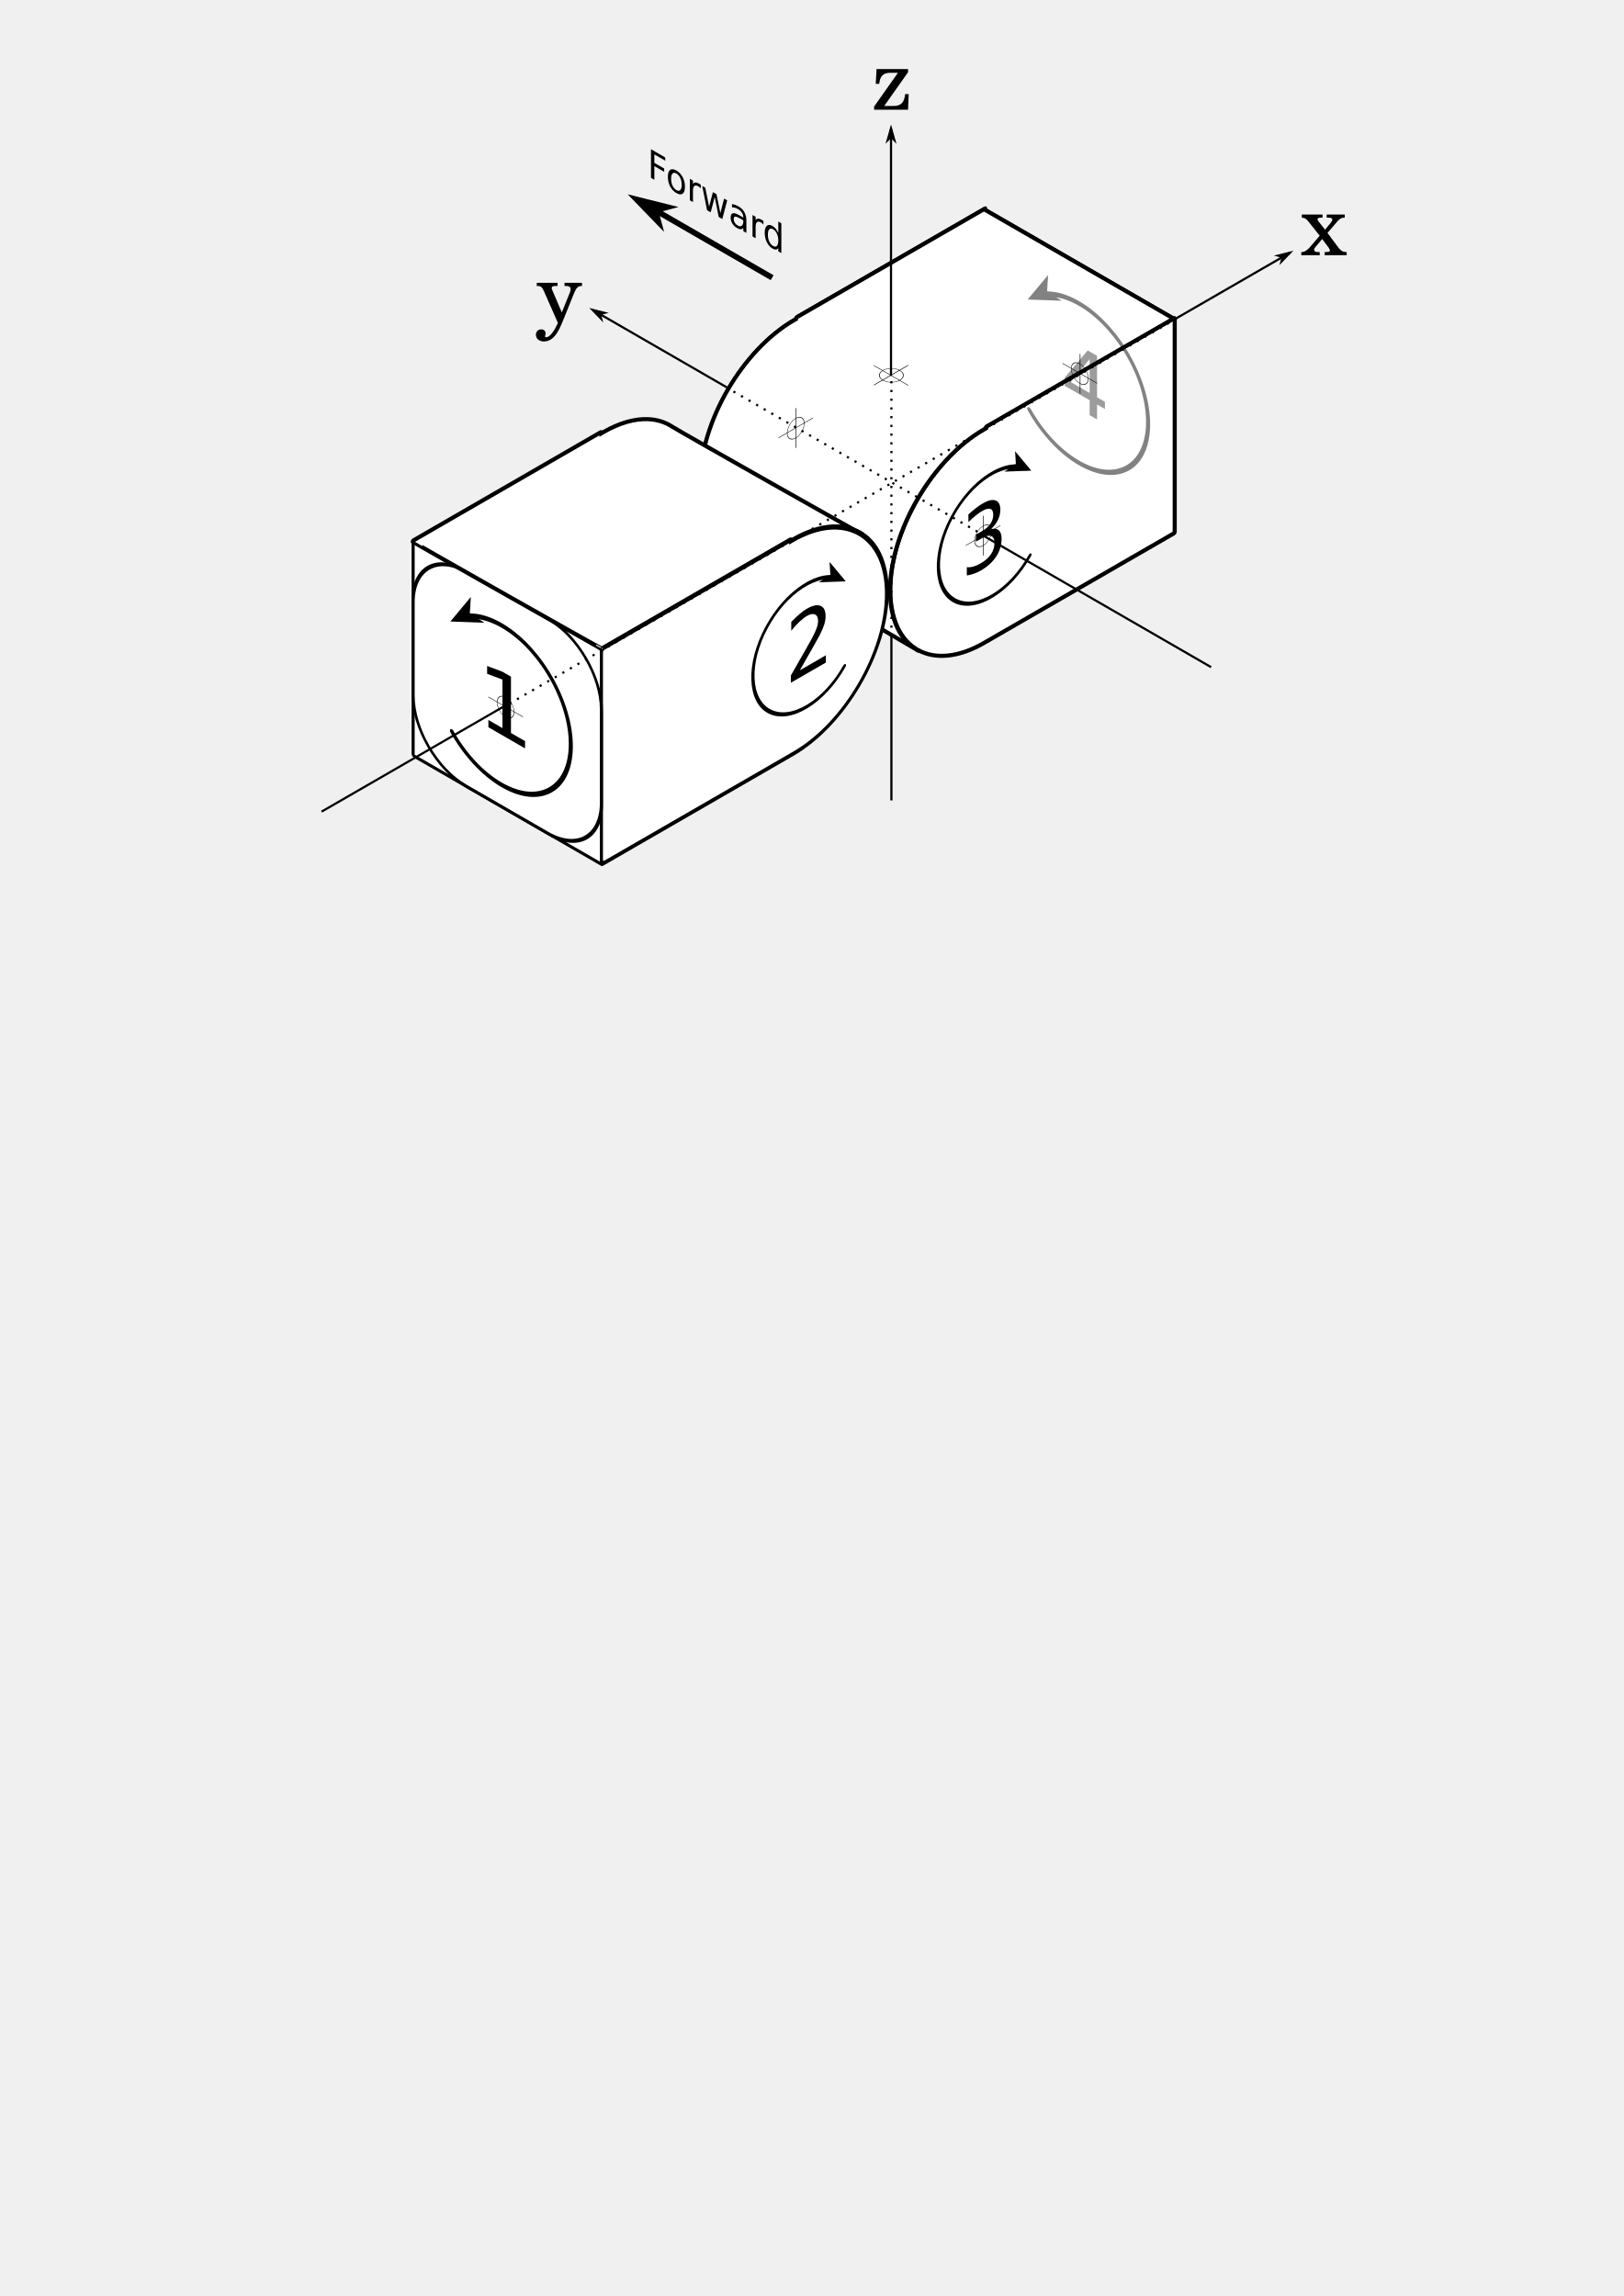
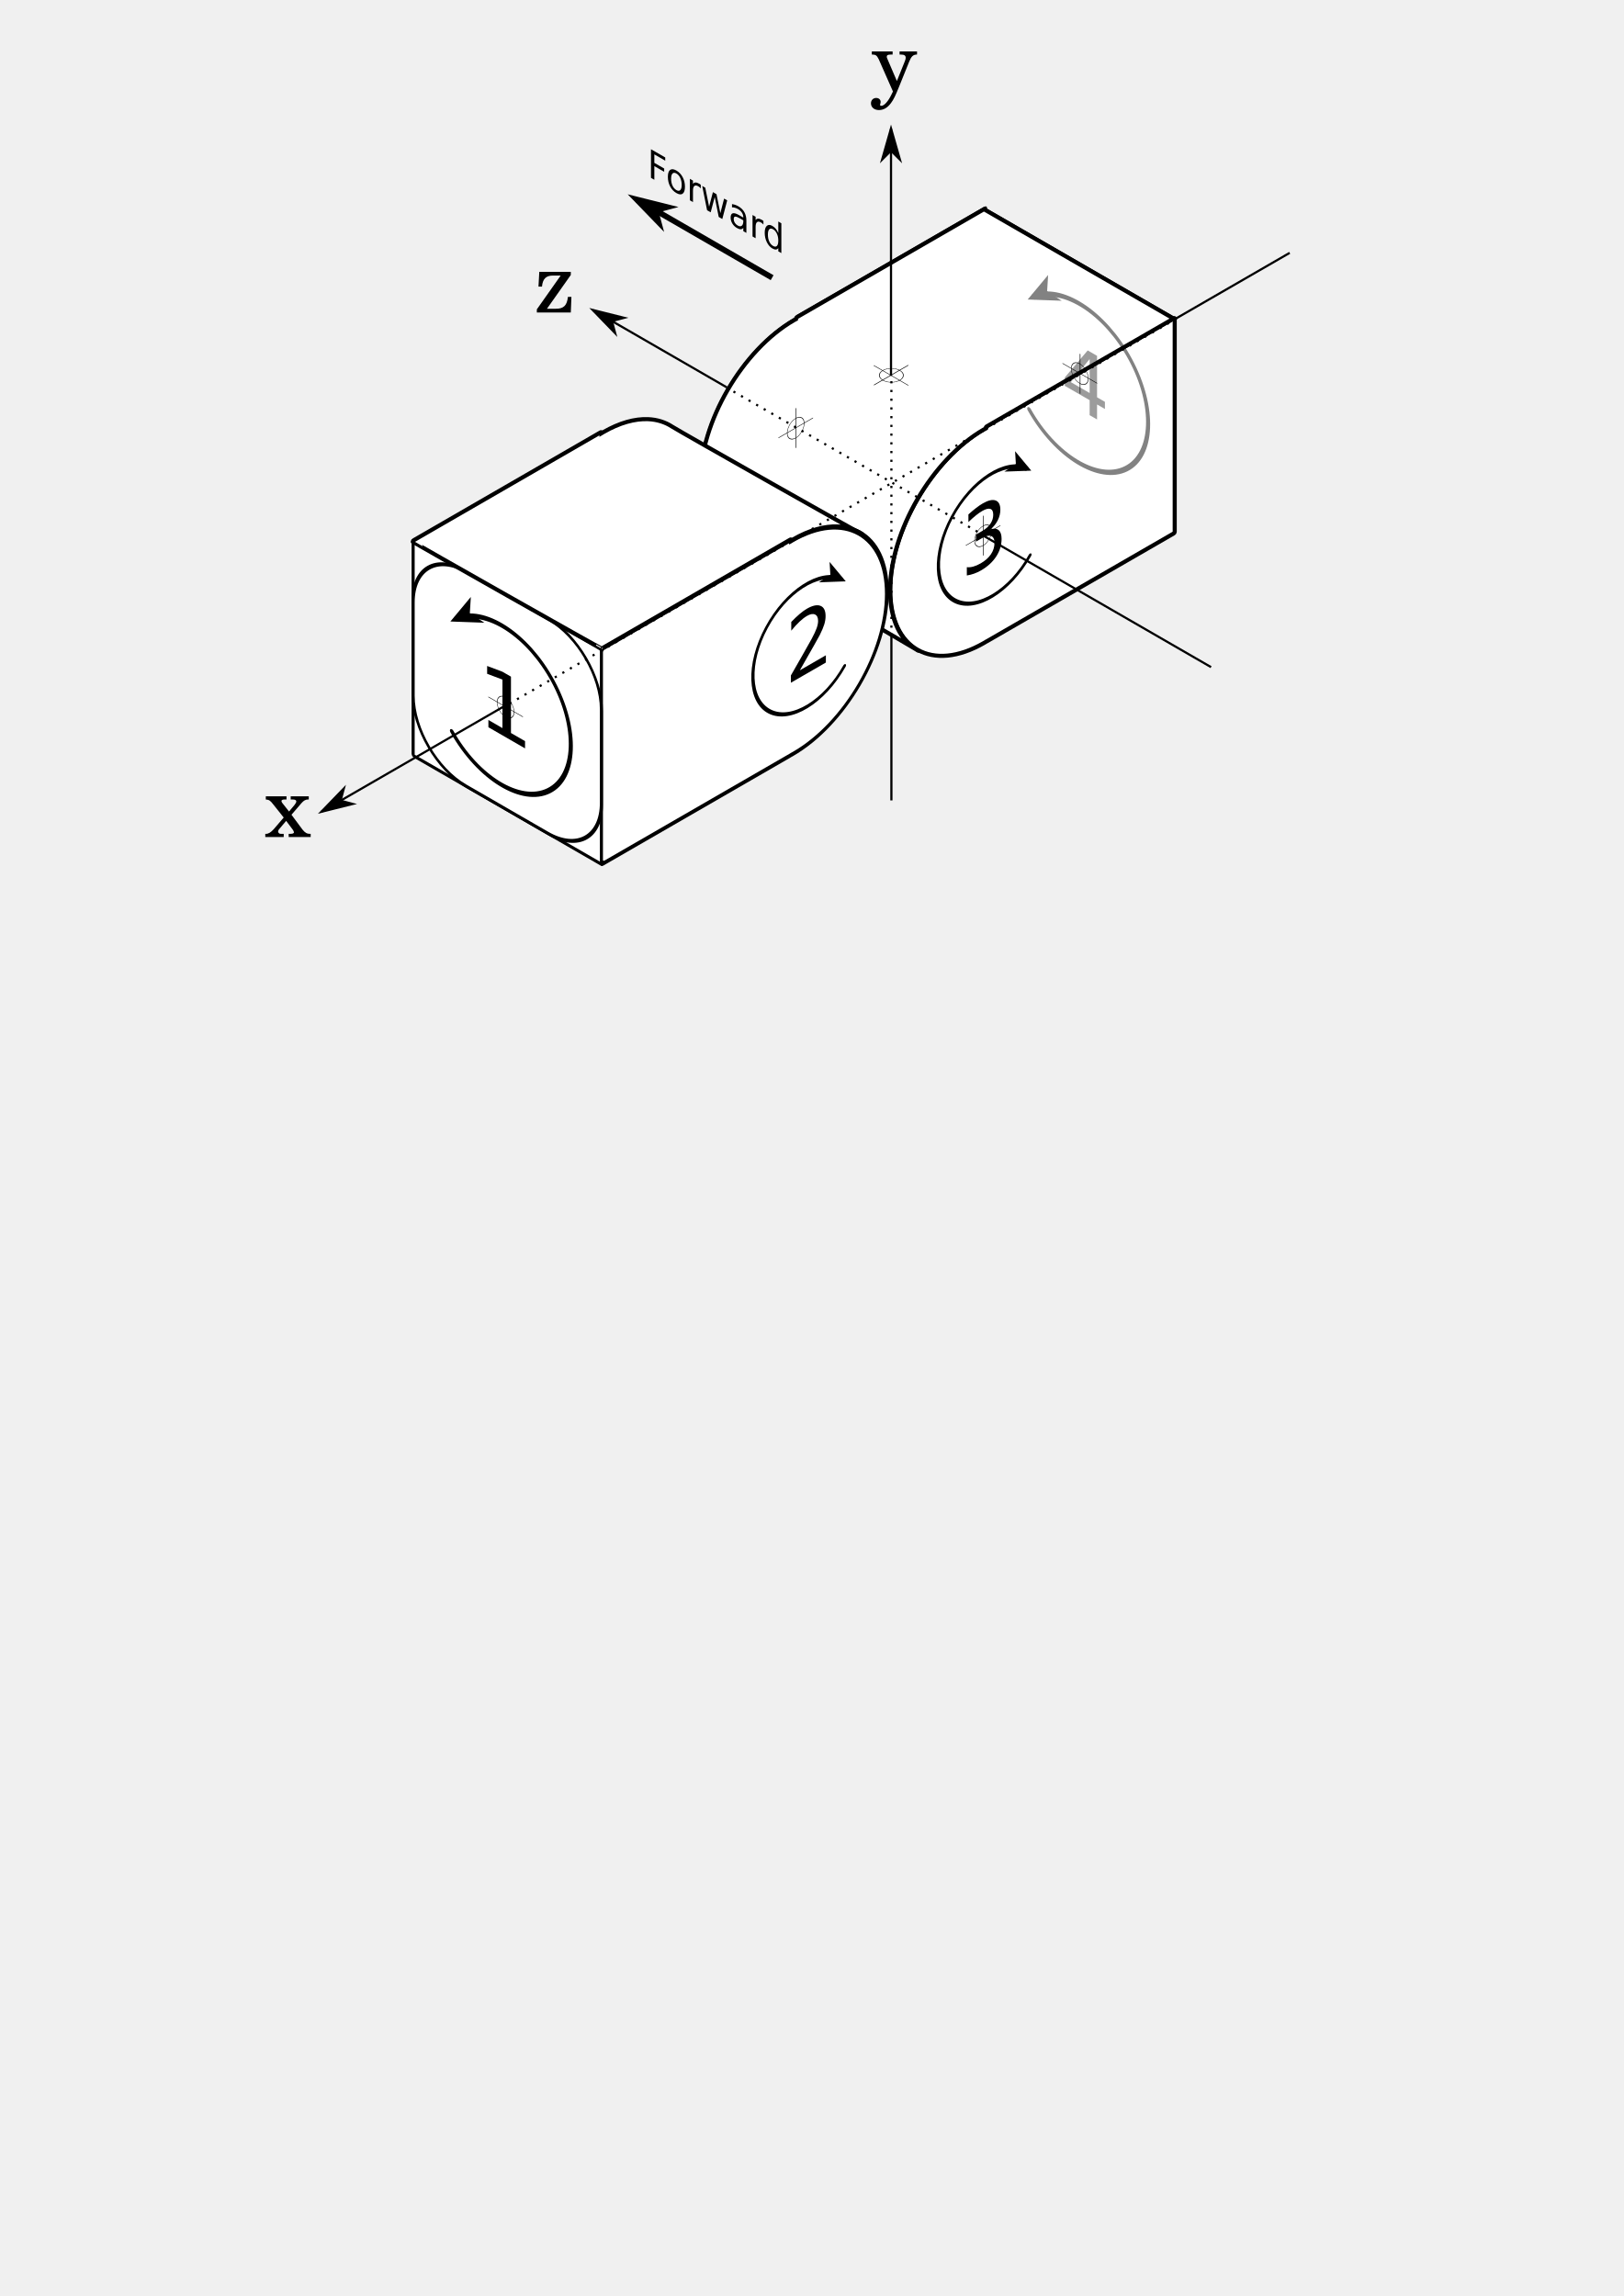
<svg xmlns="http://www.w3.org/2000/svg" width="744.094" height="1052.362" id="svg6464" version="1.1">
  <defs id="defs6466">
    <marker orient="auto" refY="0.0" refX="0.0" id="Arrow1Mend" style="overflow:visible;">
      <path id="path3907" d="M 0.0,0.0 L 5.0,-5.0 L -12.5,0.0 L 5.0,5.0 L 0.0,0.0 z " style="fill-rule:evenodd;stroke:#000000;stroke-width:1.0pt;marker-start:none;" transform="scale(0.4) rotate(180) translate(10,0)" />
    </marker>
    <marker orient="auto" refY="0" refX="0" id="Arrow1Lstart-8" style="overflow:visible">
      <path id="path3898-8" d="M 0,0 5,-5 -12.5,0 5,5 0,0 z" style="fill-rule:evenodd;stroke:#000000;stroke-width:1pt;marker-start:none" transform="matrix(0.8,0,0,0.8,10,0)" />
    </marker>
    <marker orient="auto" refY="0" refX="0" id="marker6432" style="overflow:visible">
      <path id="path6434" d="M 0,0 5,-5 -12.5,0 5,5 0,0 z" style="fill-rule:evenodd;stroke:#000000;stroke-width:1pt;marker-start:none" transform="matrix(0.8,0,0,0.8,10,0)" />
    </marker>
    <marker orient="auto" refY="0" refX="0" id="Arrow1Lend" style="overflow:visible">
      <path id="path3901" d="M 0,0 5,-5 -12.5,0 5,5 0,0 z" style="fill-rule:evenodd;stroke:#000000;stroke-width:1pt;marker-start:none" transform="matrix(-0.8,0,0,-0.8,-10,0)" />
    </marker>
    <marker orient="auto" refY="0" refX="0" id="marker6438" style="overflow:visible">
      <path id="path6440" d="M 0,0 5,-5 -12.5,0 5,5 0,0 z" style="fill-rule:evenodd;stroke:#000000;stroke-width:1pt;marker-start:none" transform="matrix(-0.8,0,0,-0.8,-10,0)" />
    </marker>
    <marker orient="auto" refY="0" refX="0" id="Arrow1Lend-9" style="overflow:visible">
      <path id="path3901-9" d="M 0,0 5,-5 -12.5,0 5,5 0,0 z" style="fill-rule:evenodd;stroke:#000000;stroke-width:1pt;marker-start:none" transform="matrix(-0.8,0,0,-0.8,-10,0)" />
    </marker>
    <marker orient="auto" refY="0" refX="0" id="Arrow1Mend-4" style="overflow:visible">
      <path id="path3907-7" d="M 0,0 5,-5 -12.5,0 5,5 0,0 z" style="fill-rule:evenodd;stroke:#000000;stroke-width:1pt;marker-start:none" transform="matrix(-0.4,0,0,-0.4,-4,0)" />
    </marker>
    <marker orient="auto" refY="0" refX="0" id="Arrow1Lend-3" style="overflow:visible">
      <path id="path3901-6" d="M 0,0 5,-5 -12.5,0 5,5 0,0 z" style="fill-rule:evenodd;stroke:#000000;stroke-width:1pt;marker-start:none" transform="matrix(-0.8,0,0,-0.8,-10,0)" />
    </marker>
    <marker orient="auto" refY="0" refX="0" id="Arrow1Lend-2" style="overflow:visible">
      <path id="path3901-1" d="M 0,0 5,-5 -12.5,0 5,5 0,0 z" style="fill-rule:evenodd;stroke:#000000;stroke-width:1pt;marker-start:none" transform="matrix(-0.8,0,0,-0.8,-10,0)" />
    </marker>
    <marker orient="auto" refY="0" refX="0" id="Arrow1Mend-4-7" style="overflow:visible">
      <path id="path3907-7-2" d="M 0,0 5,-5 -12.5,0 5,5 0,0 z" style="fill-rule:evenodd;stroke:#000000;stroke-width:1pt;marker-start:none" transform="matrix(-0.4,0,0,-0.4,-4,0)" />
    </marker>
  </defs>
  <g id="layer1">
    <rect style="fill:#ffffff;fill-opacity:1;fill-rule:nonzero;stroke:#000000;stroke-width:1.62;stroke-linecap:round;stroke-linejoin:miter;stroke-miterlimit:4;stroke-opacity:1;stroke-dasharray:none;stroke-dashoffset:0" id="rect3652-9-5-5" width="99.637" height="98.39" x="-620.83" y="-164.668" ry="0.332" transform="matrix(-0.8660264,-0.4999983,0,1,0,0)" />
    <path style="fill:#ffffff;fill-opacity:1;fill-rule:nonzero;stroke:#000000;stroke-width:1.873;stroke-linecap:round;stroke-linejoin:miter;stroke-miterlimit:4;stroke-opacity:1;stroke-dasharray:none;stroke-dashoffset:0" d="m 452.197,195.343 c -0.2,0.116 -0.356,0.384 -0.356,0.612 l 0,0.25 c -0.292,0.161 -0.584,0.306 -0.877,0.475 -23.733,13.702 -42.973,46.749 -42.973,73.81 0,27.061 19.24,37.892 42.973,24.19 0.366,-0.211 0.732,-0.444 1.096,-0.664 0.043,-0.004 0.087,-0.019 0.137,-0.048 l 85.754,-49.51 c 0.2,-0.116 0.384,-0.431 0.384,-0.659 l 0,-97.781 c 0,-0.228 -0.184,-0.3 -0.384,-0.185 L 452.197,195.343 z" id="rect2830-6-4-6-50-0" />
    <g id="g4098-5-5-7" transform="matrix(-1,0.5773476,0,1,-49.86453,205.2859)">
      <path id="rect2830-6-4-6-5-3-8" d="m -415.145,179.624 c 0.2,0 0.356,0.178 0.356,0.406 l 0,0.25 c 0.292,-0.007 0.584,-0.031 0.877,-0.031 23.733,0 42.973,21.939 42.973,49 0,27.061 -19.24,49 -42.973,49 -0.366,0 -0.732,-0.021 -1.096,-0.031 -0.043,0.021 -0.087,0.031 -0.137,0.031 l -85.754,0 c -0.2,0 -0.384,-0.209 -0.384,-0.438 l 0,-97.781 c 0,-0.228 0.184,-0.406 0.384,-0.406 l 85.754,0 z" style="fill:#ffffff;fill-opacity:1;fill-rule:nonzero;stroke:#000000;stroke-width:1.873;stroke-linecap:round;stroke-linejoin:miter;stroke-miterlimit:4;stroke-opacity:1;stroke-dasharray:none;stroke-dashoffset:0" />
      <path transform="matrix(0.877,0,0,1,-649.4635,-554.1955)" d="m 238.641,782.462 c 0,13.053 -10.582,23.635 -23.635,23.635 -13.053,0 -23.635,-10.582 -23.635,-23.635 0,-13.053 10.582,-23.635 23.635,-23.635 13.053,0 23.635,10.582 23.635,23.635 z" id="path3733-8-7-7-8" style="fill:#ffffff;fill-opacity:1;fill-rule:nonzero;stroke:#000000;stroke-width:2;stroke-linecap:round;stroke-linejoin:miter;stroke-miterlimit:4;stroke-opacity:1;stroke-dasharray:none;stroke-dashoffset:0" />
    </g>
    <path id="rect2830-6-4-6-5-9-0-6" style="fill:#ffffff;fill-opacity:1;fill-rule:nonzero;stroke:#000000;stroke-width:1.873;stroke-linecap:round;stroke-linejoin:miter;stroke-miterlimit:4;stroke-opacity:1;stroke-dasharray:none;stroke-dashoffset:0" d="m 537.811,146.015 -86.906,-50.125 -85.75,49.5 c -0.2,0.116 -0.375,0.397 -0.375,0.625 l 0,0.25 c -0.292,0.161 -0.582,0.3 -0.875,0.469 -23.733,13.702 -42.969,46.751 -42.969,73.812 0,14.111 5.253,23.799 13.625,27.906 8.372,4.108 93.5,53.933 85.781,49.531 -7.718,-4.402 -12.469,-13.839 -12.469,-27.312 0,-27.061 19.236,-60.111 42.969,-73.812 0.293,-0.169 0.583,-0.307 0.875,-0.469 l 0,-0.25 c 0,-0.228 0.144,-0.509 0.344,-0.625 l 85.75,-49.5 z" />
    <g id="g3046-0-4" transform="matrix(-0.877,0.5063338,0,1,-96.03656,380.3602)">
      <path id="rect2830-9-7-6-6" d="m -424.311,132.238 c 0,-0.228 -0.209,-0.406 -0.438,-0.406 l -97.781,0 0,-5e-5 c -0.228,0 -0.406,0.178 -0.406,0.406 l 0,0.25 c -0.333,-0.007 -0.666,-0.031 -1,-0.031 -27.061,0 -49,21.939 -49,49 0,27.061 21.939,49 49,49 0.418,0 0.835,-0.021 1.25,-0.031 0.049,0.021 0.099,0.031 0.156,0.031 l 97.781,0 c 0.228,0 0.438,-0.209 0.438,-0.438" style="fill:#ffffff;fill-opacity:1;fill-rule:nonzero;stroke:#000000;stroke-width:2;stroke-linecap:round;stroke-linejoin:miter;stroke-miterlimit:4;stroke-opacity:1;stroke-dasharray:none;stroke-dashoffset:0" />
    </g>
    <g id="g3808-8-3-6" transform="matrix(-0.877,-0.5063338,0,1,767.4399,208.5271)" style="stroke:#000000;stroke-opacity:1">
      <rect id="rect4040-5-0" ry="0.332" y="373.167" x="560.805" height="98.39" width="98.39" style="fill:#ffffff;fill-opacity:1;fill-rule:nonzero;stroke:#000000;stroke-width:1.61;stroke-linecap:round;stroke-linejoin:miter;stroke-miterlimit:4;stroke-opacity:1;stroke-dasharray:none;stroke-dashoffset:0" />
      <rect ry="27.779" y="373.167" x="560.805" height="98.39" width="98.39" id="rect3652-0-6-9-9" style="fill:#ffffff;fill-opacity:1;fill-rule:nonzero;stroke:#000000;stroke-width:1.61;stroke-linecap:round;stroke-linejoin:miter;stroke-miterlimit:4;stroke-opacity:1;stroke-dasharray:none;stroke-dashoffset:0" />
    </g>
    <path id="rect2830-9-7-9-7-9-7" style="fill:#ffffff;fill-opacity:1;stroke:#000000;stroke-width:1.873;stroke-linecap:round;stroke-linejoin:miter;stroke-miterlimit:4;stroke-opacity:1;stroke-dasharray:none;stroke-dashoffset:0" d="m 394.97,244.738 c 3.176,2.075 -83.75,-47.104 -86.927,-49.178 -3.176,-2.075 -6.892,-3.263 -11.031,-3.438 -6.089,-0.256 -13.084,1.656 -20.5,5.938 -0.293,0.169 -0.583,0.356 -0.875,0.531 l 0,-0.25 c 0,-0.228 -0.144,-0.334 -0.344,-0.219 l -85.75,49.531 c -0.2,0.116 -0.406,0.397 -0.406,0.625 0,0.228 86.927,49.407 86.927,49.178 0,-0.228 0.206,-0.509 0.406,-0.625 l 85.75,-49.531 c 0.2,-0.116 0.344,-0.009 0.344,0.219 l 0,0.25 c 0.292,-0.175 0.582,-0.362 0.875,-0.531 7.416,-4.282 14.411,-6.194 20.5,-5.938 4.139,0.174 7.855,1.363 11.031,3.438 z" />
    <text xml:space="preserve" style="font-size:37.224px;font-style:normal;font-weight:normal;line-height:125%;letter-spacing:0px;word-spacing:0px;fill:#000000;fill-opacity:1;stroke:none;font-family:Bitstream Vera Sans" x="386.747" y="485.936" id="text6541" transform="matrix(0.9305912,-0.5372746,0,1.074586,0,0)">
      <tspan id="tspan6543" x="386.747" y="485.936">2</tspan>
    </text>
    <g transform="matrix(0.9305912,0.5372746,0,1.074586,-1.855701,-456.1958)" style="font-size:37.224px;font-style:normal;font-weight:normal;line-height:125%;letter-spacing:0px;word-spacing:0px;fill:#000000;fill-opacity:0.39;stroke:none;font-family:Bitstream Vera Sans" id="text6549">
      <path d="m 538.588,308.395 -9.27,14.486 9.27,0 0,-14.486 m -0.963,-3.199 4.617,0 0,17.685 3.871,0 0,3.054 -3.871,0 0,6.398 -3.653,0 0,-6.398 -12.25,0 0,-3.544 11.287,-17.194" id="path7086" style="fill:#000000;fill-opacity:0.39" />
    </g>
    <path style="color:#000000;fill:none;stroke:#000000;stroke-width:5.351;stroke-linecap:round;stroke-linejoin:miter;stroke-miterlimit:4;stroke-opacity:1;stroke-dasharray:none;stroke-dashoffset:0;marker:none;marker-end:url(#Arrow1Mend);visibility:visible;display:inline;overflow:visible;enable-background:accumulate" id="path3125-7" d="m -533.945,738.495 a 88.442,88.442 0 1 1 -5.714,-127.941" transform="matrix(0.275503,-0.159061,0,0.3181328,534.0765,-14.55482)" />
    <path style="color:#000000;fill:none;stroke:#000000;stroke-width:5.351;stroke-linecap:round;stroke-linejoin:miter;stroke-miterlimit:4;stroke-opacity:1;stroke-dasharray:none;stroke-dashoffset:0;marker:none;marker-end:url(#Arrow1Mend);visibility:visible;display:inline;overflow:visible;enable-background:accumulate" id="path3125-7-8" d="m -533.945,738.495 a 88.442,88.442 0 1 1 -5.714,-127.941" transform="matrix(0.275503,-0.159061,0,0.3181328,619.0914,-65.29682)" />
    <path style="opacity:0.489;color:#000000;fill:none;stroke:#000000;stroke-width:5.202;stroke-linecap:round;stroke-linejoin:miter;stroke-miterlimit:4;stroke-opacity:1;stroke-dasharray:none;stroke-dashoffset:0;marker:none;marker-end:url(#Arrow1Mend-4);visibility:visible;display:inline;overflow:visible;enable-background:accumulate" id="path3125-4-1" d="m -533.945,738.495 a 88.442,88.442 0 1 1 -5.714,-127.941" transform="matrix(-0.3577739,-0.2065599,0,0.4131338,280.6454,-227.6154)" />
    <text xml:space="preserve" style="font-size:40px;font-style:normal;font-weight:normal;line-height:125%;letter-spacing:0px;word-spacing:0px;fill:#000000;fill-opacity:1;stroke:none;font-family:Bitstream Vera Sans" x="218.846" y="204.107" id="text3026" transform="matrix(1,0.5773476,0,1,0,0)">
      <tspan x="218.846" y="204.107" id="tspan3034">1</tspan>
    </text>
    <text xml:space="preserve" style="font-size:36.442px;font-style:normal;font-weight:normal;line-height:125%;letter-spacing:0px;word-spacing:0px;fill:#000000;fill-opacity:1;stroke:none;font-family:Bitstream Vera Sans" x="483.551" y="474.147" id="text3042" transform="matrix(0.9110434,-0.5259887,0,1.097643,0,0)">
      <tspan id="tspan3044" x="483.551" y="474.147">3</tspan>
    </text>
    <path style="color:#000000;fill:none;stroke:#000000;stroke-width:5.202;stroke-linecap:round;stroke-linejoin:miter;stroke-miterlimit:4;stroke-opacity:1;stroke-dasharray:none;stroke-dashoffset:0;marker:none;marker-end:url(#Arrow1Mend-4);visibility:visible;display:inline;overflow:visible;enable-background:accumulate" id="path3125-4-1-4" d="m -533.945,738.495 a 88.442,88.442 0 1 1 -5.714,-127.941" transform="matrix(-0.3577739,-0.2065599,0,0.4131338,16.08959,-80.03713)" />
    <path style="fill:none;stroke:#000000;stroke-width:1;stroke-linecap:butt;stroke-linejoin:miter;stroke-miterlimit:4;stroke-opacity:1;stroke-dasharray:1,3;stroke-dashoffset:0" d="M 451.441,245.713 333.911,178.173" id="path3884" />
    <path style="fill:none;stroke:#000000;stroke-width:1;stroke-linecap:butt;stroke-linejoin:miter;stroke-miterlimit:4;stroke-opacity:1;stroke-dasharray:1,3;stroke-dashoffset:0" d="M 233.472,322.508 538.148,146.603" id="path3906" />
    <path style="fill:none;stroke:#000000;stroke-width:1;stroke-linecap:butt;stroke-linejoin:miter;stroke-miterlimit:4;stroke-opacity:1;stroke-dasharray:1,3;stroke-dashoffset:0" d="m 408.501,291.702 0,-68.75 0,-50.439" id="path3904" />
    <g transform="matrix(0.2676944,-0.1545527,0,0.3091159,293.7091,225.6667)" id="g4004-6-2">
      <path transform="matrix(0.94311,0,0,0.94311,14.68204,-37.93366)" d="m 280.822,79.838 c 0,8.508 -6.897,15.405 -15.405,15.405 -8.508,0 -15.405,-6.897 -15.405,-15.405 0,-8.508 6.897,-15.405 15.405,-15.405 8.508,0 15.405,6.897 15.405,15.405 z" id="path3998-4-2" style="color:#000000;fill:none;stroke:#000000;stroke-width:1;stroke-linecap:round;stroke-linejoin:miter;stroke-miterlimit:4;stroke-opacity:1;stroke-dasharray:1, 1;stroke-dashoffset:0;marker:none;visibility:visible;display:inline;overflow:visible;enable-background:accumulate" />
      <path id="path4000-2-3" d="m 265.509,66.854 0,-58.93" style="fill:none;stroke:#000000;stroke-width:1.017px;stroke-linecap:butt;stroke-linejoin:miter;stroke-opacity:1" />
      <path id="path4002-3-2" d="m 235.426,36.937 59.276,0" style="fill:none;stroke:#000000;stroke-width:0.851px;stroke-linecap:butt;stroke-linejoin:miter;stroke-opacity:1" />
    </g>
    <g transform="matrix(0.2676944,0.1545527,0,0.3091159,423.8925,118.7329)" id="g4004-6-0">
      <path transform="matrix(0.94311,0,0,0.94311,14.68204,-37.93366)" d="m 280.822,79.838 c 0,8.508 -6.897,15.405 -15.405,15.405 -8.508,0 -15.405,-6.897 -15.405,-15.405 0,-8.508 6.897,-15.405 15.405,-15.405 8.508,0 15.405,6.897 15.405,15.405 z" id="path3998-4-23" style="color:#000000;fill:none;stroke:#000000;stroke-width:1;stroke-linecap:round;stroke-linejoin:miter;stroke-miterlimit:4;stroke-opacity:1;stroke-dasharray:1, 1;stroke-dashoffset:0;marker:none;visibility:visible;display:inline;overflow:visible;enable-background:accumulate" />
      <path id="path4000-2-9" d="m 265.509,66.854 0,-58.93" style="fill:none;stroke:#000000;stroke-width:1.017px;stroke-linecap:butt;stroke-linejoin:miter;stroke-opacity:1" />
      <path id="path4002-3-8" d="m 235.426,36.937 59.276,0" style="fill:none;stroke:#000000;stroke-width:0.851px;stroke-linecap:butt;stroke-linejoin:miter;stroke-opacity:1" />
    </g>
-     <path style="fill:none;stroke:#000000;stroke-width:1px;stroke-linecap:butt;stroke-linejoin:miter;stroke-opacity:1;marker-end:url(#Arrow1Mend-4-7)" d="m 408.323,172.238 0,-113.214" id="path4126" />
+     <path style="fill:none;stroke:#000000;stroke-width:1px;stroke-linecap:butt;stroke-linejoin:miter;stroke-opacity:1;marker-end:url(#Arrow1Lend-2)" d="m 408.323,172.238 0,-113.214" id="path4126" />
    <path style="fill:none;stroke:#000000;stroke-width:1px;stroke-linecap:butt;stroke-linejoin:miter;stroke-opacity:1" d="m 408.501,291.166 0,75.702" id="path4328" />
-     <path style="fill:none;stroke:#000000;stroke-width:1px;stroke-linecap:butt;stroke-linejoin:miter;stroke-opacity:1;marker-end:url(#Arrow1Mend-4-7)" d="m 538.664,146.129 52.365,-30.233" id="path4330" />
-     <path style="fill:none;stroke:#000000;stroke-width:1px;stroke-linecap:butt;stroke-linejoin:miter;stroke-opacity:1" d="M 232.966,322.595 147.365,372.017" id="path4532" />
-     <path style="fill:none;stroke:#000000;stroke-width:1px;stroke-linecap:butt;stroke-linejoin:miter;stroke-opacity:1;marker-end:url(#Arrow1Mend-4-7)" d="M 333.144,177.595 271.721,142.132" id="path4538" />
+     <path style="fill:none;stroke:#000000;stroke-width:1px;stroke-linecap:butt;stroke-linejoin:miter;stroke-opacity:1;marker-end:none" d="m 538.664,146.129 52.365,-30.233" id="path4330" />
+     <path style="fill:none;stroke:#000000;stroke-width:1px;stroke-linecap:butt;stroke-linejoin:miter;stroke-opacity:1;marker-end:url(#Arrow1Lend-2)" d="M 232.966,322.595 147.365,372.017" id="path4532" />
+     <path style="fill:none;stroke:#000000;stroke-width:1px;stroke-linecap:butt;stroke-linejoin:miter;stroke-opacity:1;marker-end:url(#Arrow1Lend-2)" d="M 333.144,177.595 271.721,142.132" id="path4538" />
    <g transform="matrix(-0.2676937,-0.1545538,0.2677022,-0.1545579,469.4213,218.7582)" id="g4004-6-2-5">
      <path transform="matrix(0.94311,0,0,0.94311,14.68204,-37.93366)" d="m 280.822,79.838 c 0,8.508 -6.897,15.405 -15.405,15.405 -8.508,0 -15.405,-6.897 -15.405,-15.405 0,-8.508 6.897,-15.405 15.405,-15.405 8.508,0 15.405,6.897 15.405,15.405 z" id="path3998-4-2-1" style="color:#000000;fill:none;stroke:#000000;stroke-width:1;stroke-linecap:round;stroke-linejoin:miter;stroke-miterlimit:4;stroke-opacity:1;stroke-dasharray:1, 1;stroke-dashoffset:0;marker:none;visibility:visible;display:inline;overflow:visible;enable-background:accumulate" />
      <path id="path4000-2-3-5" d="m 265.509,66.854 0,-58.93" style="fill:none;stroke:#000000;stroke-width:1.017px;stroke-linecap:butt;stroke-linejoin:miter;stroke-opacity:1" />
      <path id="path4002-3-2-0" d="m 235.426,36.937 59.276,0" style="fill:none;stroke:#000000;stroke-width:0.851px;stroke-linecap:butt;stroke-linejoin:miter;stroke-opacity:1" />
    </g>
    <g transform="matrix(0.2676944,-0.1545527,0,0.3091159,379.5721,274.9804)" id="g4004-6-2-2">
      <path transform="matrix(0.94311,0,0,0.94311,14.68204,-37.93366)" d="m 280.822,79.838 c 0,8.508 -6.897,15.405 -15.405,15.405 -8.508,0 -15.405,-6.897 -15.405,-15.405 0,-8.508 6.897,-15.405 15.405,-15.405 8.508,0 15.405,6.897 15.405,15.405 z" id="path3998-4-2-16" style="color:#000000;fill:none;stroke:#000000;stroke-width:1;stroke-linecap:round;stroke-linejoin:miter;stroke-miterlimit:4;stroke-opacity:1;stroke-dasharray:1, 1;stroke-dashoffset:0;marker:none;visibility:visible;display:inline;overflow:visible;enable-background:accumulate" />
      <path id="path4000-2-3-8" d="m 265.509,66.854 0,-58.93" style="fill:none;stroke:#000000;stroke-width:1.017px;stroke-linecap:butt;stroke-linejoin:miter;stroke-opacity:1" />
      <path id="path4002-3-2-4" d="m 235.426,36.937 59.276,0" style="fill:none;stroke:#000000;stroke-width:0.851px;stroke-linecap:butt;stroke-linejoin:miter;stroke-opacity:1" />
    </g>
    <g transform="matrix(0.2676944,0.1545527,0,0.3091159,160.7598,271.6096)" id="g4004-6-0-6">
      <path transform="matrix(0.94311,0,0,0.94311,14.68204,-37.93366)" d="m 280.822,79.838 c 0,8.508 -6.897,15.405 -15.405,15.405 -8.508,0 -15.405,-6.897 -15.405,-15.405 0,-8.508 6.897,-15.405 15.405,-15.405 8.508,0 15.405,6.897 15.405,15.405 z" id="path3998-4-23-9" style="color:#000000;fill:none;stroke:#000000;stroke-width:1;stroke-linecap:round;stroke-linejoin:miter;stroke-miterlimit:4;stroke-opacity:1;stroke-dasharray:1, 1;stroke-dashoffset:0;marker:none;visibility:visible;display:inline;overflow:visible;enable-background:accumulate" />
      <path id="path4000-2-9-2" d="m 265.509,66.854 0,-58.93" style="fill:none;stroke:#000000;stroke-width:1.017px;stroke-linecap:butt;stroke-linejoin:miter;stroke-opacity:1" />
      <path id="path4002-3-8-4" d="m 235.426,36.937 59.276,0" style="fill:none;stroke:#000000;stroke-width:0.851px;stroke-linecap:butt;stroke-linejoin:miter;stroke-opacity:1" />
    </g>
    <text xml:space="preserve" style="font-size:40px;font-style:normal;font-weight:normal;line-height:125%;letter-spacing:0px;word-spacing:0px;fill:#000000;fill-opacity:1;stroke:none;font-family:Bitstream Vera Sans" x="613.163" y="97.768" id="text4848">
      <tspan id="tspan4850" x="613.163" y="97.768" />
    </text>
-     <text xml:space="preserve" style="font-size:40px;font-style:normal;font-variant:normal;font-weight:500;font-stretch:normal;line-height:125%;letter-spacing:0px;word-spacing:0px;fill:#000000;fill-opacity:1;stroke:none;font-family:Century Schoolbook L;-inkscape-font-specification:Century Schoolbook L Medium" x="595.99" y="116.961" id="text4852">
-       <tspan id="tspan4854" x="595.99" y="116.961">x</tspan>
+     <text xml:space="preserve" style="font-size:40px;font-style:normal;font-variant:normal;font-weight:500;font-stretch:normal;line-height:125%;letter-spacing:0px;word-spacing:0px;fill:#000000;fill-opacity:1;stroke:none;font-family:Century Schoolbook L;-inkscape-font-specification:Century Schoolbook L Medium" x="121.218" y="383.641" id="text4852">
+       <tspan id="tspan4854" x="121.218" y="383.641">x</tspan>
    </text>
-     <text xml:space="preserve" style="font-size:40px;font-style:normal;font-variant:normal;font-weight:500;font-stretch:normal;line-height:125%;letter-spacing:0px;word-spacing:0px;fill:#000000;fill-opacity:1;stroke:none;font-family:Century Schoolbook L;-inkscape-font-specification:Century Schoolbook L Medium" x="245.467" y="148.276" id="text4856">
-       <tspan id="tspan4858" x="245.467" y="148.276">y</tspan>
+     <text xml:space="preserve" style="font-size:40px;font-style:normal;font-variant:normal;font-weight:500;font-stretch:normal;line-height:125%;letter-spacing:0px;word-spacing:0px;fill:#000000;fill-opacity:1;stroke:none;font-family:Century Schoolbook L;-inkscape-font-specification:Century Schoolbook L Medium" x="399.01" y="42.21" id="text4856">
+       <tspan id="tspan4858" x="399.01" y="42.21">y</tspan>
    </text>
-     <text xml:space="preserve" style="font-size:40px;font-style:normal;font-variant:normal;font-weight:500;font-stretch:normal;line-height:125%;letter-spacing:0px;word-spacing:0px;fill:#000000;fill-opacity:1;stroke:none;font-family:Century Schoolbook L;-inkscape-font-specification:Century Schoolbook L Medium" x="399.01" y="50.291" id="text4860">
-       <tspan id="tspan4862" x="399.01" y="50.291">z</tspan>
+     <text xml:space="preserve" style="font-size:40px;font-style:normal;font-variant:normal;font-weight:500;font-stretch:normal;line-height:125%;letter-spacing:0px;word-spacing:0px;fill:#000000;fill-opacity:1;stroke:none;font-family:Century Schoolbook L;-inkscape-font-specification:Century Schoolbook L Medium" x="244.457" y="143.225" id="text4860">
+       <tspan id="tspan4862" x="244.457" y="143.225">z</tspan>
    </text>
    <path style="fill:none;stroke:#000000;stroke-width:1px;stroke-linecap:butt;stroke-linejoin:miter;stroke-opacity:1" d="m 450.714,245.576 104.278,60.205" id="path4864" />
    <path style="fill:none;stroke:#000000;stroke-width:2.598;stroke-linecap:butt;stroke-linejoin:miter;stroke-miterlimit:4;stroke-opacity:1;stroke-dasharray:none;marker-end:url(#Arrow1Mend-4-7)" d="M 353.838,127.271 292.078,91.614" id="path3063" />
    <text xml:space="preserve" style="font-size:16.751px;font-style:normal;font-weight:normal;line-height:125%;letter-spacing:0px;word-spacing:0px;fill:#000000;fill-opacity:1;stroke:none;font-family:Bitstream Vera Sans" x="318.934" y="-84.427" id="text4493" transform="matrix(0.9305912,0.5372746,0,1.074586,0,0)">
      <tspan id="tspan4495" x="318.934" y="-84.427">Forward</tspan>
    </text>
  </g>
</svg>
